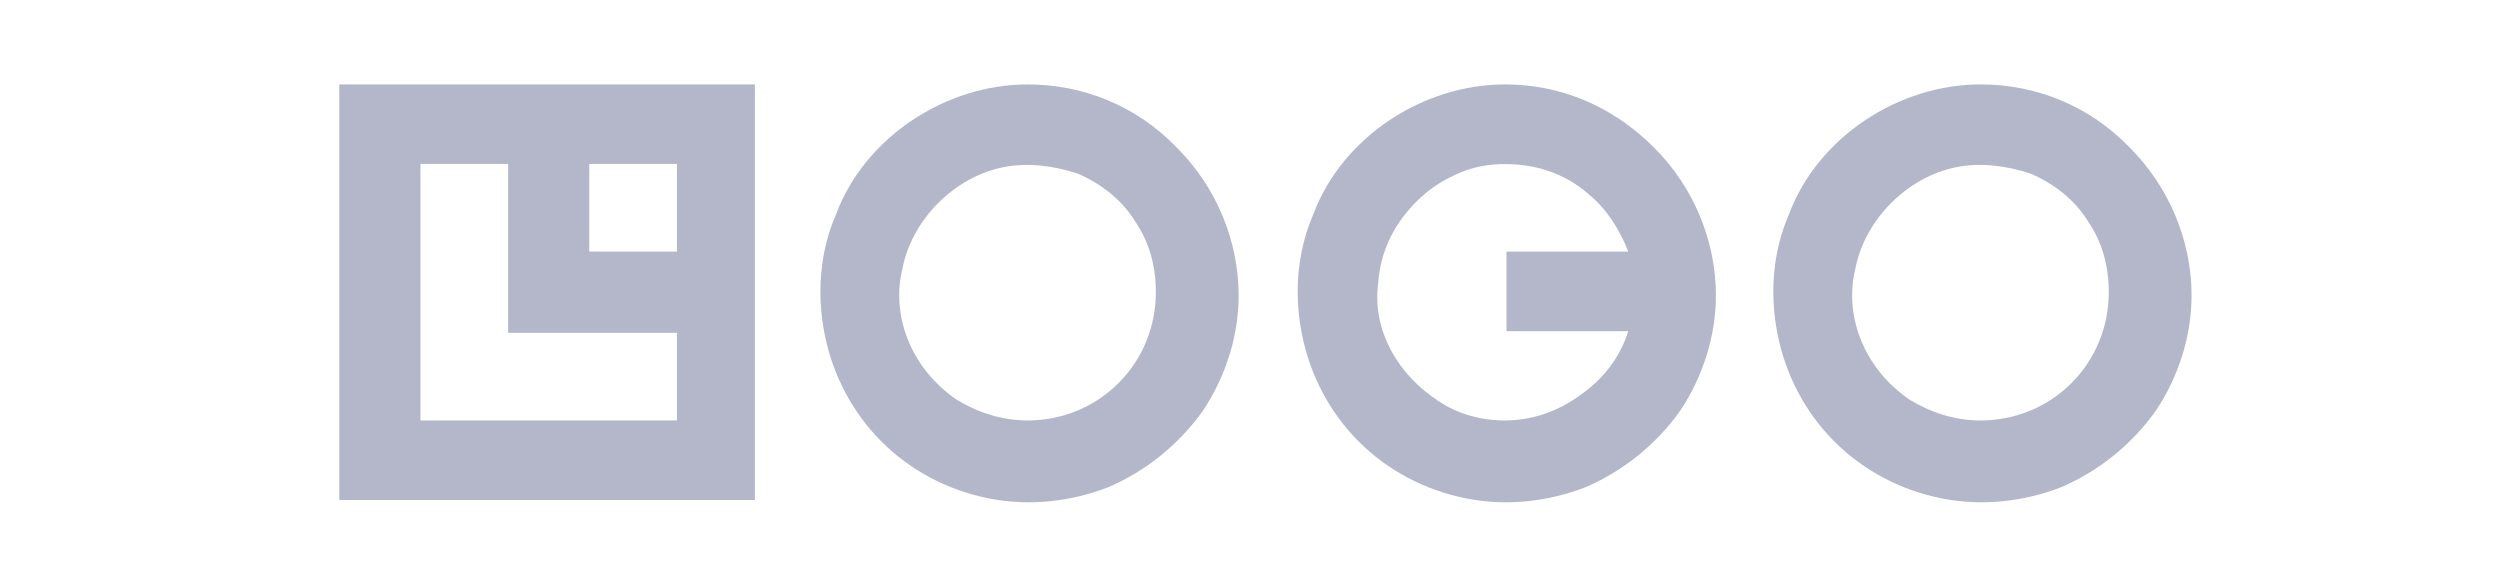
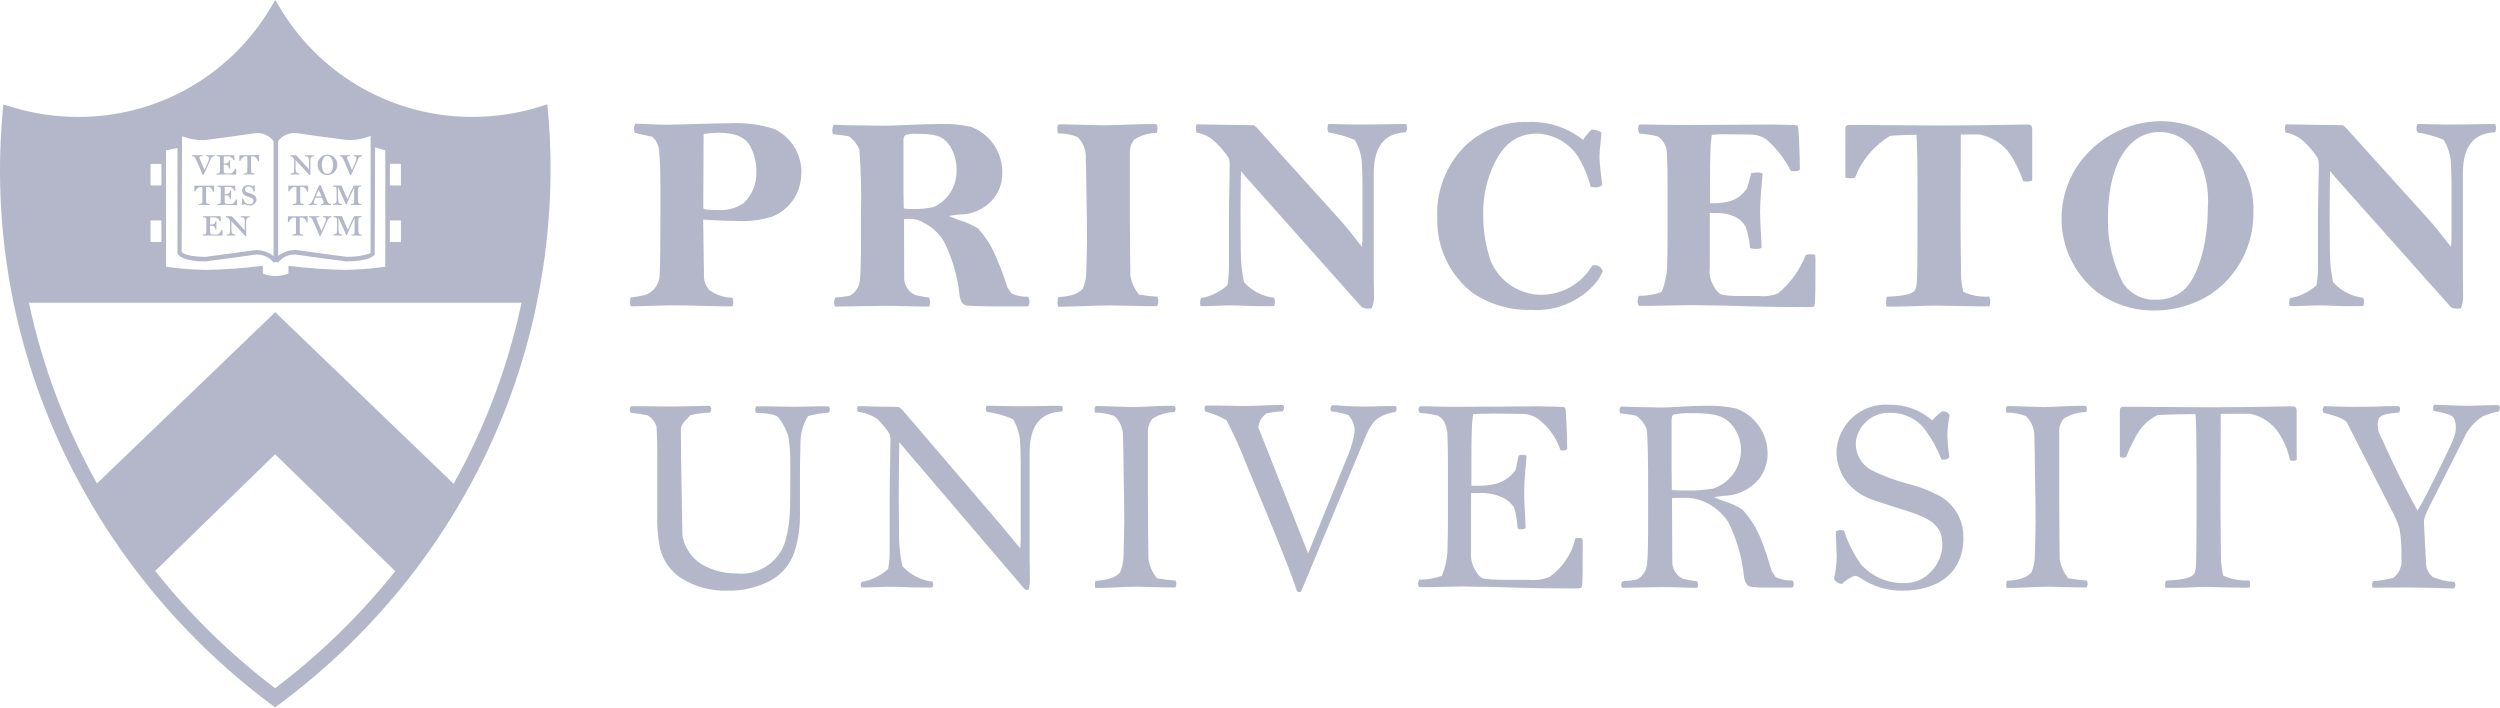
- <svg xmlns="http://www.w3.org/2000/svg" viewBox="0 0 154 36">
-   <path d="M20.9 30.8h25.6V5.2H20.9v25.6zm20.8-15.3h-5.4v-5.4h5.4v5.4zm-15.8-5.4h5.4v10.4h10.4v5.4H25.9V10.1zm37.4-4.9c-2.5 0-5 .8-7.1 2.2s-3.8 3.4-4.7 5.8c-1 2.3-1.2 4.9-.7 7.4s1.7 4.8 3.5 6.6 4.1 3 6.6 3.5 5.1.2 7.4-.7a13.93 13.93 0 0 0 5.8-4.7c1.4-2.1 2.2-4.6 2.2-7.1 0-3.4-1.4-6.7-3.8-9.1-2.5-2.6-5.8-3.9-9.2-3.9zm0 20.7c-1.6 0-3.1-.5-4.4-1.3-1.3-.9-2.3-2.1-2.9-3.5s-.8-3-.4-4.6c.3-1.5 1.1-2.9 2.2-4s2.5-1.9 4-2.2 3.1-.1 4.6.4c1.4.6 2.7 1.6 3.5 2.9.9 1.3 1.3 2.8 1.3 4.4 0 2.1-.8 4.1-2.3 5.6s-3.5 2.3-5.6 2.3zM122 5.2c-2.5 0-5 .8-7.1 2.2s-3.8 3.4-4.7 5.8c-1 2.3-1.2 4.9-.7 7.4s1.7 4.8 3.5 6.6 4.1 3 6.6 3.5 5.1.2 7.4-.7a13.93 13.93 0 0 0 5.8-4.7c1.4-2.1 2.2-4.6 2.2-7.1 0-3.4-1.4-6.7-3.8-9.1-2.5-2.6-5.8-3.9-9.2-3.9zm0 20.7c-1.6 0-3.1-.5-4.4-1.3-1.3-.9-2.3-2.1-2.9-3.5s-.8-3-.4-4.6c.3-1.5 1.1-2.9 2.2-4s2.5-1.9 4-2.2 3.1-.1 4.6.4c1.4.6 2.7 1.6 3.5 2.9.9 1.3 1.3 2.8 1.3 4.4 0 2.1-.8 4.1-2.3 5.6s-3.5 2.3-5.6 2.3zM92.7 5.2c-2.5 0-5 .8-7.1 2.2s-3.8 3.4-4.7 5.8c-1 2.3-1.2 4.9-.7 7.4s1.7 4.8 3.5 6.6 4.1 3 6.6 3.5 5.1.2 7.4-.7a13.93 13.93 0 0 0 5.8-4.7c1.4-2.1 2.2-4.6 2.2-7.1 0-3.4-1.4-6.7-3.8-9.1-2.6-2.6-5.8-3.9-9.2-3.9zm0 20.7c-1.5 0-2.9-.4-4.1-1.2s-2.2-1.8-2.9-3.1-1-2.7-.8-4.2c.1-1.4.6-2.8 1.5-4s2-2.1 3.4-2.7c1.3-.6 2.8-.7 4.2-.5s2.8.8 3.9 1.8c1.1.9 1.9 2.2 2.4 3.5h-7.5v4.9h7.5c-.5 1.6-1.5 2.9-2.9 3.9-1.5 1.1-3.1 1.6-4.7 1.6z" fill="#b4b7c9" />
+ <svg xmlns="http://www.w3.org/2000/svg" width="194" height="54.893" viewBox="0 0 194 54.893">
+   <g id="PU-white" transform="translate(0)">
+     <path id="Path_1" data-name="Path 1" d="M193.689,9.9a.6.6,0,0,0-.059-.276h-.448c-.975,0-1.6.042-3.357.042-.6,0-1.5-.042-1.717-.042H187.6c-.059.042-.08.255-.08.332a.516.516,0,0,0,.1.332,8.36,8.36,0,0,1,2.01.566,3.813,3.813,0,0,1,.566,1.993c.018.29.038.584.038,1.385v4.077a7.637,7.637,0,0,1-.038.839c-.332-.371-.8-1.07-1.58-1.951L182.1,9.977a1.354,1.354,0,0,0-.29-.255c-.157,0-.43-.018-.584-.018-1.252,0-3.514-.059-3.846-.059a.737.737,0,0,0-.08.273,3.352,3.352,0,0,0,.059.371,2.7,2.7,0,0,1,1.465.741,6.662,6.662,0,0,1,1.031,1.231,1.7,1.7,0,0,1,.081.626c0,1.014-.059,2.437-.059,3.8v3.962a8.61,8.61,0,0,1-.115,1.482,4.089,4.089,0,0,1-2.049,1,1.067,1.067,0,0,0-.077.35c0,.059.018.255.056.276h.371c.392,0,1.29-.059,1.874-.059.86,0,1.444.059,2.245.059h1.171c.077-.021.1-.255.1-.332a.915.915,0,0,0-.059-.315,3.738,3.738,0,0,1-2.343-1.21,11.05,11.05,0,0,1-.252-2.419c0-.622-.021-1.483-.021-2.633,0-1.545.021-2.892.038-3.573.119.136.255.311.353.43l9.017,10.129c.094.1.448.115.545.115a.474.474,0,0,0,.234-.038,2.215,2.215,0,0,0,.175-.878c0-.563-.021-1.15-.021-1.444v-8.14c0-2.441,1.154-3.126,2.5-3.182a.841.841,0,0,0,.077-.371m-22.367,6.2c0,2.951-.818,5.546-1.93,6.462a3.165,3.165,0,0,1-2.07.7,2.918,2.918,0,0,1-2.594-1.308,10.377,10.377,0,0,1-1.154-5.073c0-2.713.7-4.839,1.951-5.874a3.116,3.116,0,0,1,2.032-.762,3.249,3.249,0,0,1,2.654,1.346,7.523,7.523,0,0,1,1.112,4.507m3.531.374a6.539,6.539,0,0,0-3.472-6.07,7.547,7.547,0,0,0-3.71-1,7.943,7.943,0,0,0-6.577,3.629,7.463,7.463,0,0,0-1.129,3.944,7.26,7.26,0,0,0,2.79,5.717,7.325,7.325,0,0,0,4.451,1.405,8.08,8.08,0,0,0,2.965-.566,7.008,7.008,0,0,0,2.713-1.853,7.539,7.539,0,0,0,1.969-5.21M157.7,14.012V10.033c0-.294-.115-.371-.409-.371-.587,0-3.668.077-6.79.077-2.423,0-4.433-.038-5.524-.038h-1.448c-.252,0-.329.056-.329.332V13.76a.558.558,0,0,0,.311.077,1.629,1.629,0,0,0,.43-.038,6.568,6.568,0,0,1,2.734-3.259c.584-.059,1.734-.077,2.045-.077.021.213.042.9.059,1.717.021,1.4.021,2.01.021,5.325,0,2.871-.021,4.161-.059,4.472-.077.545.021.955-2.322,1.052a1.121,1.121,0,0,0-.059.448,1.59,1.59,0,0,0,.021.315h.759c.724,0,2.419-.08,3.126-.08.563,0,2.381.059,3.57.059h.545a.979.979,0,0,0,.059-.409.732.732,0,0,0-.077-.35,4.044,4.044,0,0,1-2.01-.371,5.991,5.991,0,0,1-.178-1.465c-.018-2.109-.038-2.909-.038-4.315,0-1.815.021-3.042.021-6.42.273,0,.9-.021,1.482,0a3.8,3.8,0,0,1,2.322,1.482A9.657,9.657,0,0,1,157,14.054a1.089,1.089,0,0,0,.332.035.981.981,0,0,0,.371-.077m-16.822,6.343a4.24,4.24,0,0,0-.021-.563.435.435,0,0,0-.294-.059,1.641,1.641,0,0,0-.43.038,7.436,7.436,0,0,1-2.147,2.986,3.02,3.02,0,0,1-1.465.213h-1.6a6.842,6.842,0,0,1-1.287-.1c-.294-.056-.6-.524-.741-.835a2.05,2.05,0,0,1-.217-1.231V16.53h.724a3.1,3.1,0,0,1,1.189.276,1.771,1.771,0,0,1,.878.818,6.673,6.673,0,0,1,.332,1.619,1.319,1.319,0,0,0,.51.077.688.688,0,0,0,.388-.095c0-.528-.119-1.951-.119-2.734,0-.975.136-2.322.2-3.025a.847.847,0,0,0-.388-.077,1.424,1.424,0,0,0-.507.059c-.059.269-.276,1.091-.315,1.15a2.346,2.346,0,0,1-1.325,1.014,5.083,5.083,0,0,1-1.133.157H132.7V13.953c0-1.871.038-2.476.056-2.829.021-.234.059-.486.08-.661a7.71,7.71,0,0,1,1.171-.042c1.129,0,1.657.021,1.832.021a2.18,2.18,0,0,1,1.252.392,8.2,8.2,0,0,1,1.871,2.42,1.578,1.578,0,0,0,.413.038c.115,0,.136-.038.294-.119,0-1.189-.08-2.731-.119-3.22-.021-.2-.059-.252-.448-.252-.157,0-.9-.038-1.678-.038-1.112,0-1.563.018-3.262.018-.916,0-2.811.021-3.612.021-1.168,0-2.164-.038-2.671-.038h-.664a.636.636,0,0,0-.1.311.863.863,0,0,0,.1.388,9.948,9.948,0,0,1,1.427.217,1.6,1.6,0,0,1,.7,1.269c.042.409.059,1.542.059,2.441v4.018c0,.822-.018,2.01-.038,2.5a5.615,5.615,0,0,1-.427,1.853,5.138,5.138,0,0,1-1.759.294,1.129,1.129,0,0,0-.1.43.721.721,0,0,0,.1.35h.643c.626,0,2.927-.059,3.455-.059.489,0,1.427.038,2.556.038.626,0,2.462.119,6.4.119a1.658,1.658,0,0,0,.528-.038.582.582,0,0,0,.077-.315c.042-.388.042-1.542.042-3.122m-16.51.685a.651.651,0,0,0-.664-.468c-.042,0-.1.018-.136.018a4.609,4.609,0,0,1-3.927,2.283A4.27,4.27,0,0,1,115.7,20.3a10.659,10.659,0,0,1-.6-3.549,8.6,8.6,0,0,1,.584-3.416c.86-2.262,2.109-2.969,3.633-2.969a3.994,3.994,0,0,1,3.122,1.759,8.715,8.715,0,0,1,.993,2.364,2.07,2.07,0,0,0,.43.056.989.989,0,0,0,.468-.175c-.017-.217-.213-1.717-.213-2.185,0-.587.154-1.542.154-1.913a1.588,1.588,0,0,0-.759-.217,4.02,4.02,0,0,0-.664.8,6.436,6.436,0,0,0-4.332-1.385,6.676,6.676,0,0,0-4.9,1.93,7.422,7.422,0,0,0-2.087,5.5,7.138,7.138,0,0,0,2.752,5.836,7.762,7.762,0,0,0,4.549,1.311,6.049,6.049,0,0,0,5-2.091,4.066,4.066,0,0,0,.549-.916M109.182,9.9a.64.64,0,0,0-.059-.276h-.451c-.975,0-1.6.042-3.357.042-.6,0-1.5-.042-1.717-.042h-.507c-.059.042-.08.255-.08.332a.5.5,0,0,0,.1.332,8.451,8.451,0,0,1,2.011.566,3.847,3.847,0,0,1,.563,1.993c.021.29.042.584.042,1.385v4.077a6.642,6.642,0,0,1-.042.839c-.329-.371-.8-1.07-1.58-1.951l-6.514-7.22a1.358,1.358,0,0,0-.294-.255c-.157,0-.43-.018-.584-.018-1.252,0-3.514-.059-3.846-.059a.73.73,0,0,0-.077.273,3.33,3.33,0,0,0,.056.371,2.7,2.7,0,0,1,1.465.741,6.548,6.548,0,0,1,1.035,1.231,1.714,1.714,0,0,1,.077.626c0,1.014-.056,2.437-.056,3.8v3.962a8.542,8.542,0,0,1-.119,1.482,4.089,4.089,0,0,1-2.049,1,1.167,1.167,0,0,0-.077.35c0,.059.018.255.056.276h.371c.392,0,1.29-.059,1.874-.059.86,0,1.444.059,2.245.059h1.168c.077-.021.1-.255.1-.332a.911.911,0,0,0-.059-.315,3.731,3.731,0,0,1-2.339-1.21,11.278,11.278,0,0,1-.252-2.419c0-.622-.021-1.483-.021-2.633,0-1.545.021-2.892.038-3.573.119.136.255.311.353.43l9.014,10.129a1.1,1.1,0,0,0,.545.115.461.461,0,0,0,.234-.038,2.216,2.216,0,0,0,.175-.878c0-.563-.021-1.15-.021-1.444v-8.14c0-2.441,1.154-3.126,2.5-3.182a.846.846,0,0,0,.08-.371M89.883,23.42a1.277,1.277,0,0,0-.059-.392,13.548,13.548,0,0,1-1.444-.175,3.084,3.084,0,0,1-.664-1.5c-.017-.937-.038-2.871-.038-4.682v-4.8a1.527,1.527,0,0,1,.353-1.052,3.325,3.325,0,0,1,1.738-.507,1.254,1.254,0,0,0,.056-.371.577.577,0,0,0-.1-.315h-.566c-.818,0-2.731.1-3.4.1-.409,0-2.322-.056-3.182-.077H82.15a.476.476,0,0,0-.1.332,2.479,2.479,0,0,0,.038.371,4.119,4.119,0,0,1,1.521.273,2.156,2.156,0,0,1,.647,1.661c.018.371.035,1.171.056,2.965.021.976.038,2.343.038,3.472,0,.566-.038,1.836-.059,2.521a3.364,3.364,0,0,1-.269,1.171c-.234.192-.472.545-1.9.643a1.5,1.5,0,0,0-.059.409c0,.157.038.234.038.332h.332c.783,0,2.734-.1,3.748-.1.294,0,2.322.059,2.965.059H89.8a.782.782,0,0,0,.077-.332M74.227,13.233a3.041,3.041,0,0,1-1.773,2.832,6.754,6.754,0,0,1-1.6.154,4.809,4.809,0,0,1-.724-.038l-.021-1.661V10.928a.626.626,0,0,1,.119-.43,2,2,0,0,1,.822-.115c1.521,0,2.185.136,2.731,1.056a3.453,3.453,0,0,1,.448,1.794m5.661,10.21a.957.957,0,0,0-.1-.413,3.024,3.024,0,0,1-1.287-.252,4.288,4.288,0,0,1-.332-.489,20.965,20.965,0,0,0-.839-2.245,7.381,7.381,0,0,0-1.444-2.322,6,6,0,0,0-1.465-.643c-.311-.119-.566-.217-.8-.315a6.853,6.853,0,0,1,.8-.115,3.465,3.465,0,0,0,2.147-.724,3.073,3.073,0,0,0,1.21-2.535,3.747,3.747,0,0,0-2.441-3.552A9.513,9.513,0,0,0,73,9.621c-1.465,0-3.514.136-4.489.136-.294,0-1.993-.038-2.675-.038-.294,0-1.035-.038-1.15-.038a1.144,1.144,0,0,0-.1.371,2.043,2.043,0,0,0,.038.353c.332.038.937.115,1.248.175a2.276,2.276,0,0,1,.818,1.052,48.859,48.859,0,0,1,.119,4.979c0,1.989.021,4.294-.077,5.035a1.5,1.5,0,0,1-.8,1.308,11.057,11.057,0,0,1-1.112.136.95.95,0,0,0-.1.388,1.229,1.229,0,0,0,.077.315c.276,0,3.262-.059,3.885-.059,1.248,0,2.3.059,3.416.059a.851.851,0,0,0,.077-.294,1.183,1.183,0,0,0-.077-.409c-.392-.038-.878-.157-1.094-.2a1.467,1.467,0,0,1-.839-1.385L70.151,17a4.861,4.861,0,0,1,.507-.018,1.951,1.951,0,0,1,1.032.311,3.736,3.736,0,0,1,1.545,1.423,11.9,11.9,0,0,1,1.227,4.2c.059.409.213.759.587.8.154.021,1.189.059,1.93.059h2.794a.531.531,0,0,0,.115-.329M58.692,13.33a3.208,3.208,0,0,1-.993,2.441,3.2,3.2,0,0,1-2.031.524,6.351,6.351,0,0,1-.839-.038c-.157-.017-.255-.038-.255-.136L54.6,10.4a8.316,8.316,0,0,1,1.133-.1c1.325,0,2.147.332,2.535,1.15a4.157,4.157,0,0,1,.43,1.874m3.493.077A3.738,3.738,0,0,0,60.1,10.012a9.751,9.751,0,0,0-3.493-.448c-1.5,0-3.846.115-4.878.115C51,9.68,49.909,9.6,49.3,9.6a.709.709,0,0,0-.1.311.948.948,0,0,0,.059.392c.371.115.975.213,1.367.311a1.673,1.673,0,0,1,.524,1.112c.059.685.1,1.542.1,3.025,0,4.119-.018,6.287-.077,6.755a1.663,1.663,0,0,1-1.112,1.385,10.84,10.84,0,0,1-1.133.2,2.264,2.264,0,0,0-.038.409.559.559,0,0,0,.056.273c.626,0,2.462-.077,3.164-.077,1.738,0,3.514.077,4.234.077h.49a.548.548,0,0,0,.059-.311.915.915,0,0,0-.042-.353,3.169,3.169,0,0,1-1.832-.622,1.669,1.669,0,0,1-.392-1.154l-.059-4.29c1.171.077,2.42.115,3.1.115a7.446,7.446,0,0,0,2.262-.35,3.584,3.584,0,0,0,2.245-3.4" fill="#b4b7c9" />
+     <path id="Path_2" data-name="Path 2" d="M194,31.665c0-.115-.077-.154-.115-.234-.8,0-1.853.059-2.266.059-.993,0-2.2-.08-2.731-.08-.059.119-.08.14-.08.238a.687.687,0,0,0,.042.234c.566.115,1.385.252,1.542.524a1.428,1.428,0,0,1,.175.762,1.871,1.871,0,0,1-.119.724c-.175.486-.545,1.248-1.07,2.322-.9,1.815-1.465,2.944-1.78,3.4-.507-.86-1.636-3.122-1.909-3.706l-1.1-2.381a1.824,1.824,0,0,1-.077-.528,1.286,1.286,0,0,1,.077-.507c.175-.353.78-.392,1.6-.49a.881.881,0,0,0,.056-.294c0-.136-.056-.1-.115-.192h-.35c-1.311,0-.92.056-3.164.056-.955,0-2.109-.056-2.262-.056-.08.136-.119.154-.119.29a.4.4,0,0,0,.08.234c1.3.315,1.7.545,1.832.8l3.416,6.7A7.628,7.628,0,0,1,186.194,41a10.874,10.874,0,0,1,.157,2.343,1.657,1.657,0,0,1-.626,1.5,9.285,9.285,0,0,1-1.563.255.471.471,0,0,0-.1.273.766.766,0,0,0,.059.234c1,0,2.032-.021,2.615-.021.409,0,1.035.021,2.185.038.664.021,1.171.042,1.521.042a.562.562,0,0,0,.1-.255.431.431,0,0,0-.08-.255,4.656,4.656,0,0,1-1.7-.392,1.5,1.5,0,0,1-.51-1.245l-.154-2.93a1.144,1.144,0,0,1,.077-.468,3.121,3.121,0,0,1,.213-.545l3.007-5.955a4.038,4.038,0,0,1,1.248-1.3,5.365,5.365,0,0,1,1.269-.392.676.676,0,0,0,.077-.255M178.223,35.7V31.9c0-.294-.119-.371-.413-.371-.584,0-3.28.077-6.4.077-2.42,0-4.039-.038-5.133-.038h-1.444c-.252,0-.332.059-.332.332v3.532a.348.348,0,0,0,.234.08.5.5,0,0,0,.234-.038c.762-1.7,1.15-2.6,2.462-3.262.584-.056,2.633-.077,2.944-.077.021.217.042.9.059,1.717.021,1.4.021,2.168.021,5.486,0,2.867-.021,4.353-.059,4.664-.077.545.021.955-2.322,1.052a.628.628,0,0,0-.059.332.875.875,0,0,0,.021.234h.759c.724,0,1.678-.077,2.381-.077.566,0,1.64.059,2.832.059h.545a.524.524,0,0,0,.059-.294.434.434,0,0,0-.08-.273,4.057,4.057,0,0,1-2.01-.371,6.016,6.016,0,0,1-.175-1.465c-.018-2.108-.038-3.1-.038-4.507,0-1.815.021-3.2.021-6.577.273,0,1.717-.021,2.3,0a3.508,3.508,0,0,1,2.2,1.482,6.211,6.211,0,0,1,.878,2.126.774.774,0,0,0,.294.038.376.376,0,0,0,.217-.077M162,45.324a.638.638,0,0,0-.059-.273,13.7,13.7,0,0,1-1.444-.175,3.084,3.084,0,0,1-.664-1.5c-.017-.937-.038-3.063-.038-4.878V33.539a1.564,1.564,0,0,1,.35-1.052,3.335,3.335,0,0,1,1.738-.511.6.6,0,0,0,.06-.252.327.327,0,0,0-.1-.234h-.563c-.822,0-1.993.1-2.657.1-.409,0-1.58-.059-2.44-.077h-.43a.285.285,0,0,0-.094.252,1.262,1.262,0,0,0,.038.255,4.113,4.113,0,0,1,1.521.273,2.155,2.155,0,0,1,.647,1.661c.018.367.035,1.364.056,3.161.021.976.038,2.3.038,3.434,0,.566-.038,2.028-.059,2.713a3.339,3.339,0,0,1-.269,1.171c-.238.2-.472.545-1.895.643a.8.8,0,0,0-.059.294c0,.157.038.157.038.252h.332c.783,0,1.993-.094,3.007-.094.294,0,1.58.056,2.227.056h.64a.47.47,0,0,0,.081-.255m-9.643-3.591a3.621,3.621,0,0,0-2.206-3.434,10.651,10.651,0,0,0-2.164-.78,14.392,14.392,0,0,1-2.832-1.074,2.348,2.348,0,0,1-1.15-2.129,2.584,2.584,0,0,1,2.752-2.283,3.278,3.278,0,0,1,2.675,1.367,9.912,9.912,0,0,1,1.21,2.224.541.541,0,0,0,.626-.154,15.29,15.29,0,0,1-.157-1.759,10.124,10.124,0,0,1,.178-1.521.6.6,0,0,0-.587-.273,4.215,4.215,0,0,0-.762.7,4.887,4.887,0,0,0-3.318-1.213,3.819,3.819,0,0,0-4.116,3.731,3.932,3.932,0,0,0,.72,2.147,4.234,4.234,0,0,0,1.9,1.423c.563.234,3.1,1,3.451,1.133,1.563.6,2.15,1.133,2.15,2.518a3.052,3.052,0,0,1-.86,1.972,2.729,2.729,0,0,1-2.168.916,4.372,4.372,0,0,1-3.28-1.444,9.248,9.248,0,0,1-1.325-2.636.731.731,0,0,0-.273-.035.66.66,0,0,0-.371.115c0,.255.077,1.542.077,1.93a8.2,8.2,0,0,1-.213,1.741.744.744,0,0,0,.626.388,2.735,2.735,0,0,1,.975-.626.92.92,0,0,1,.465.178,5.661,5.661,0,0,0,3.262.975c2.752,0,4.72-1.388,4.72-4.1M135.1,35a3.155,3.155,0,0,1-2.143,2.909,10.881,10.881,0,0,1-2.031.154c-.234,0-.9,0-1.192-.038l-.018-1.717V32.623c0-.255.059-.392.136-.451a6.59,6.59,0,0,1,1.364-.115c1.836,0,2.675.175,3.339,1.129A3.076,3.076,0,0,1,135.1,35m4.1,10.343a.516.516,0,0,0-.1-.294,3.041,3.041,0,0,1-1.29-.252,4.791,4.791,0,0,1-.332-.49,24.481,24.481,0,0,0-.818-2.437,7.344,7.344,0,0,0-1.444-2.325,5.473,5.473,0,0,0-1.406-.643c-.311-.119-.566-.213-.8-.311a7.588,7.588,0,0,1,.8-.119,3.583,3.583,0,0,0,2.07-.72,3.11,3.11,0,0,0,1.287-2.517,3.727,3.727,0,0,0-2.44-3.535,9.585,9.585,0,0,0-2.343-.213c-1.462,0-2.556.136-3.532.136-.29,0-1.248-.038-1.93-.038-.294,0-1.035-.038-1.154-.038-.056.136-.1.175-.1.252a1.2,1.2,0,0,0,.042.273c.329.042.934.119,1.248.178a2.258,2.258,0,0,1,.818,1.052c.1.626.119,2.381.119,5.133,0,1.989.018,4.489-.08,5.231a1.481,1.481,0,0,1-.8,1.308,10.972,10.972,0,0,1-1.112.136.52.52,0,0,0-.1.273.711.711,0,0,0,.081.234c.273,0,2.517-.059,3.14-.059,1.252,0,1.563.059,2.675.059a.487.487,0,0,0,.08-.213.588.588,0,0,0-.08-.294c-.388-.038-.878-.157-1.094-.192a1.473,1.473,0,0,1-.836-1.388l-.021-4.878c.157-.021.72-.021.878-.021a3.6,3.6,0,0,1,1.559.273,4.392,4.392,0,0,1,1.916,1.58,12.311,12.311,0,0,1,1.231,4.255c.056.409.213.762.584.8a7.56,7.56,0,0,0,1.133.059h2.028a.334.334,0,0,0,.115-.255m-16.374-2.965a5.124,5.124,0,0,0-.018-.566.435.435,0,0,0-.294-.059.6.6,0,0,0-.255.038,5.15,5.15,0,0,1-2.011,2.986,3.649,3.649,0,0,1-1.657.217H116.4a9.206,9.206,0,0,1-1.29-.1c-.29-.059-.6-.528-.738-.839a2.54,2.54,0,0,1-.217-1.346V38.263h.626a3.858,3.858,0,0,1,1.657.273,2.335,2.335,0,0,1,1.052.839,6.549,6.549,0,0,1,.276,1.619.478.478,0,0,0,.311.08.466.466,0,0,0,.311-.1c0-.528-.115-1.951-.115-2.734,0-.975.136-2.164.192-2.867a.5.5,0,0,0-.311-.077.584.584,0,0,0-.311.056c-.059.273-.217,1.094-.252,1.154a2.841,2.841,0,0,1-1.5,1.035,6.408,6.408,0,0,1-1.6.154h-.311V35.784c0-1.874.038-2.633.056-2.986.021-.234.059-.486.08-.664.175-.018.741-.038,1.64-.038,1.129,0,1.969.021,2.147.021a2.2,2.2,0,0,1,1.248.388,4.973,4.973,0,0,1,1.738,2.423.578.578,0,0,0,.234.035c.115,0,.136-.035.29-.115,0-1.189-.077-2.535-.115-3.024-.021-.2-.059-.255-.451-.255-.154,0-.9-.038-1.675-.038-1.115,0-1.563.021-3.262.021-.916,0-2.535.018-3.336.018-1.171,0-1.427-.038-1.934-.038h-.664a.4.4,0,0,0-.1.234.456.456,0,0,0,.1.273,9.872,9.872,0,0,1,1.427.217c.273.234.525.294.7,1.227.038.413.059,1.738.059,2.636V40.14c0,.818-.021,2.168-.042,2.654a5.8,5.8,0,0,1-.43,1.892,5.1,5.1,0,0,1-1.755.294.647.647,0,0,0-.1.315.445.445,0,0,0,.1.269h.643c.626,0,2.189-.056,2.713-.056.49,0,1.15.038,2.283.038.626,0,2.458.119,6.4.119a1.668,1.668,0,0,0,.528-.042.568.568,0,0,0,.077-.311c.038-.388.038-1.346.038-2.927m-14.436-10.66c0-.077-.021-.2-.1-.213h-.664c-.468,0-1.21.038-1.542.038-1.581,0-2.147-.1-2.381-.1h-.35c-.042.1-.1.154-.1.252,0,.077.042.136.042.217a7.007,7.007,0,0,1,1.346.29,1.842,1.842,0,0,1,.49,1.231,7.358,7.358,0,0,1-.472,1.776l-3.14,7.727-3.86-9.776a1.464,1.464,0,0,1,.64-1.094,8.718,8.718,0,0,1,1.269-.154.747.747,0,0,0,.077-.273c0-.08-.018-.2-.1-.217h-.489c-.6,0-1.517.08-2.552.08-.448,0-1.325-.042-2.185-.042h-.762a.443.443,0,0,0-.018.472,6.635,6.635,0,0,1,1.64.661,34.523,34.523,0,0,1,1.6,3.552l1.615,3.9c1.346,3.241,2.147,5.409,2.245,5.78.1.059,0,.115.175.115s.157-.038.2-.136l5.035-12.1a3.857,3.857,0,0,1,.7-1.112,3.129,3.129,0,0,1,1.559-.626.882.882,0,0,0,.081-.252m-17.095,13.6a.587.587,0,0,0-.059-.273,13.6,13.6,0,0,1-1.444-.175,3.115,3.115,0,0,1-.664-1.5c-.018-.937-.038-3.063-.038-4.878V33.539a1.526,1.526,0,0,1,.353-1.052,3.321,3.321,0,0,1,1.734-.511.552.552,0,0,0,.059-.252.327.327,0,0,0-.1-.234h-.567c-.818,0-1.989.1-2.654.1-.409,0-1.58-.059-2.437-.077h-.43a.276.276,0,0,0-.1.252,1.249,1.249,0,0,0,.038.255,4.134,4.134,0,0,1,1.521.273,2.155,2.155,0,0,1,.647,1.661c.018.367.038,1.364.056,3.161.021.976.042,2.3.042,3.434,0,.566-.042,2.028-.059,2.713a3.255,3.255,0,0,1-.276,1.171c-.231.2-.465.545-1.892.643a.8.8,0,0,0-.059.294c0,.157.042.157.042.252h.329c.783,0,1.993-.094,3.007-.094.294,0,1.58.056,2.224.056h.647a.462.462,0,0,0,.077-.255M82.46,31.689a.333.333,0,0,0-.059-.2h-.448c-.975,0-1.406.038-3.161.038-.608,0-1.5-.038-1.717-.038H76.57c-.056.038-.077.175-.077.255a.251.251,0,0,0,.1.213,8.4,8.4,0,0,1,2.01.566,3.834,3.834,0,0,1,.566,1.99c.018.294.038.587.038,1.388v5.8a7.639,7.639,0,0,1-.038.839c-.332-.371-.9-1.091-1.661-1.989l-7.455-8.71a1.291,1.291,0,0,0-.294-.252c-.157,0-.35-.021-.507-.021-1.248,0-2.342-.056-2.675-.056a.368.368,0,0,0-.056.192,1.472,1.472,0,0,0,.035.255,3.377,3.377,0,0,1,1.507.545,5.792,5.792,0,0,1,.955,1.154,1.681,1.681,0,0,1,.08.622c0,1.018-.059,2.867-.059,4.238v4.154a8.508,8.508,0,0,1-.119,1.482,4.06,4.06,0,0,1-2.049,1,.577.577,0,0,0-.077.234c0,.059.018.175.056.2h.371c.392,0,1.29-.056,1.878-.056.857,0,1.245.056,2.045.056h1.175c.077-.021.1-.175.1-.255a.363.363,0,0,0-.059-.2,3.742,3.742,0,0,1-2.339-1.206,11.514,11.514,0,0,1-.255-2.462c0-.622-.021-1.64-.021-2.79,0-1.542.021-3.668.042-4.353.115.136.294.353.427.507l9.252,10.836c.1.1.136.115.238.115s.035,0,.115-.038a3,3,0,0,0,.1-.878c0-.566-.021-1.154-.021-1.448v-8.3c0-2.437,1.154-3.122,2.5-3.178a.467.467,0,0,0,.077-.255M64.4,31.781a.406.406,0,0,0-.1-.252h-.563c-.608,0-1.427.038-2.129.038-.78,0-1.657-.038-2.227-.038h-.7a.476.476,0,0,0-.08.252.671.671,0,0,0,.059.255c.08,0,1.5.021,1.755.371a4.777,4.777,0,0,1,.762,1.444A12.741,12.741,0,0,1,61.329,36c0,1.661,0,2.773-.021,3.357a10.453,10.453,0,0,1-.353,2.6,3.564,3.564,0,0,1-3.822,2.538A5.405,5.405,0,0,1,54.846,44a3.292,3.292,0,0,1-1.892-2.462l-.1-5.853L52.837,33.3c0-.448.563-.86.759-1.094a9.3,9.3,0,0,1,1.5-.192.588.588,0,0,0,.1-.273.341.341,0,0,0-.136-.255l-.741.021c-.724.018-1.678.038-2.283.038-.937,0-1.661-.021-2.245-.021h-.818a.335.335,0,0,0-.1.273.31.31,0,0,0,.081.234c.622.08,1.031.136,1.308.2a1.642,1.642,0,0,1,.682.86c.021.252.059.878.059,2.1V39.88a11.961,11.961,0,0,0,.2,2.615,3.857,3.857,0,0,0,1.7,2.4,6.394,6.394,0,0,0,3.573.937,6.752,6.752,0,0,0,3.357-.8,4,4,0,0,0,1.93-2.6,8.863,8.863,0,0,0,.315-2.322V36.368c0-.7.038-1.58.038-1.93a3.924,3.924,0,0,1,.587-2.147,7.816,7.816,0,0,1,1.619-.273.478.478,0,0,0,.077-.238" fill="#b4b7c9" />
+     <path id="Path_3" data-name="Path 3" d="M16.65,12.117a.307.307,0,0,0-.273.178L15.8,13.573a.113.113,0,0,1-.045.019c-.018,0-.038-.019-.052-.059s-.084-.224-.234-.572l-.185-.418c-.066-.154-.119-.255-.136-.287a.28.28,0,0,0-.241-.14.056.056,0,0,1-.011-.038.076.076,0,0,1,.007-.037H15c.108,0,.2.005.28.005s.252-.009.357-.009H15.7c.01,0,.014.025.014.033a.1.1,0,0,1-.007.042c-.07.007-.227,0-.227.1a.265.265,0,0,0,.014.086l.378.9.315-.743a.462.462,0,0,0,.042-.2c0-.084-.059-.121-.217-.14A.134.134,0,0,1,16,12.08a.149.149,0,0,1,.01-.044h.045c.07,0,.14.009.3.009.028,0,.136-.005.189-.005h.108a.069.069,0,0,1,.014.033.091.091,0,0,1-.018.044Z" fill="#b4b7c9" />
+     <path id="Path_4" data-name="Path 4" d="M18.248,13.549c-.458,0-.706-.012-.769-.012h-.217c-.063,0-.21.01-.371.01H16.8a.058.058,0,0,1-.007-.033.188.188,0,0,1,0-.044.542.542,0,0,0,.231-.049.435.435,0,0,0,.049-.231V12.3c0-.166-.084-.166-.255-.185a.224.224,0,0,1-.007-.04c0-.009,0-.033.014-.038H17.4c.262,0,.518.005.573.005h.157c.035,0,.049,0,.049.035l.021.343c-.021.01-.025.014-.042.014a.105.105,0,0,1-.035,0,.7.7,0,0,0-.227-.262.258.258,0,0,0-.133-.038h-.2a1.117,1.117,0,0,0-.171.005c-.014.005-.014,0-.021.058,0,.037-.007.1-.007.3v.2h.052a.744.744,0,0,0,.171-.017.281.281,0,0,0,.154-.108.624.624,0,0,0,.035-.126.093.093,0,0,1,.049-.01.059.059,0,0,1,.038.012c0,.061-.014.177-.014.323,0,.073.007.234.007.3a.055.055,0,0,1-.042.012.169.169,0,0,1-.042-.005c-.014-.129-.035-.217-.143-.262a.408.408,0,0,0-.168-.032.963.963,0,0,0-.1.007v.4a.491.491,0,0,0,.021.178c.011.026.045.079.091.084a.759.759,0,0,0,.14.01h.217A.431.431,0,0,0,18,13.428a.838.838,0,0,0,.241-.323.1.1,0,0,1,.045-.009.12.12,0,0,1,.045.011v.4C18.329,13.544,18.3,13.549,18.248,13.549Z" fill="#b4b7c9" />
+     <path id="Path_5" data-name="Path 5" d="M20.067,12.514a.146.146,0,0,1-.042-.005.975.975,0,0,0-.112-.224.362.362,0,0,0-.28-.147h-.147v1.124c0,.177.08.177.262.2a.088.088,0,0,1,.014.044.074.074,0,0,1-.01.037h-.067c-.1,0-.315-.007-.381-.007-.045,0-.276.01-.385.01a.05.05,0,0,1-.014-.04.1.1,0,0,1,.011-.04c.241-.018.266-.063.273-.14.007-.049.007-.248.007-.451V12.32a.916.916,0,0,0-.014-.183,1.156,1.156,0,0,0-.234.016.6.6,0,0,0-.3.332.1.1,0,0,1-.038.005.042.042,0,0,1-.035-.016v-.388c0-.035,0-.044.045-.044h.713c.364,0,.633-.009.7-.009.035,0,.059,0,.073.012a.283.283,0,0,1,0,.056v.388a.042.042,0,0,1-.039.025Z" fill="#b4b7c9" />
+     <path id="Path_6" data-name="Path 6" d="M16.577,14.881a.158.158,0,0,1-.045-.005.75.75,0,0,0-.112-.224.356.356,0,0,0-.28-.147h-.147v1.124c0,.177.084.177.266.2a.079.079,0,0,1,.01.044.069.069,0,0,1-.007.037H16.2c-.108,0-.318-.007-.381-.007-.045,0-.276.011-.388.011a.065.065,0,0,1-.01-.04.187.187,0,0,1,.007-.04c.241-.018.266-.063.276-.14v-1a.963.963,0,0,0-.01-.184,1.189,1.189,0,0,0-.238.016.6.6,0,0,0-.3.332.126.126,0,0,1-.042,0,.046.046,0,0,1-.035-.016v-.388c0-.035.007-.044.045-.044h.716c.36,0,.633-.009.7-.009.038,0,.063,0,.074.012s0,.035,0,.056v.388a.046.046,0,0,1-.037.022Z" fill="#b4b7c9" />
+     <path id="Path_7" data-name="Path 7" d="M18.3,15.916c-.455,0-.706-.012-.766-.012h-.22c-.059,0-.21.011-.367.011h-.091a.061.061,0,0,1-.01-.033.1.1,0,0,1,.007-.044.5.5,0,0,0,.227-.049c.028-.03.042-.094.049-.231,0-.07.007-.147.007-.226v-.661c0-.166-.081-.166-.252-.185a.1.1,0,0,1-.01-.04c0-.009.007-.033.017-.038h.574c.266,0,.517.005.577.005H18.2c.038,0,.052,0,.052.035l.017.343a.066.066,0,0,1-.042.014.134.134,0,0,1-.035,0,.64.64,0,0,0-.227-.262.241.241,0,0,0-.129-.038h-.206a1.04,1.04,0,0,0-.168.005c-.011.005-.018,0-.025.058v.5h.049a.692.692,0,0,0,.171-.018.29.29,0,0,0,.157-.108.634.634,0,0,0,.031-.126.113.113,0,0,1,.049-.011.063.063,0,0,1,.042.012c0,.061-.017.177-.017.323,0,.073.01.234.01.3a.059.059,0,0,1-.042.012.2.2,0,0,1-.045-.005c-.014-.129-.032-.217-.143-.262a.4.4,0,0,0-.164-.032q-.05,0-.1.007v.4a.63.63,0,0,0,.017.178c.014.026.049.079.091.084a.77.77,0,0,0,.14.011h.22a.408.408,0,0,0,.161-.025.8.8,0,0,0,.245-.323.09.09,0,0,1,.045-.009.1.1,0,0,1,.042.01v.4C18.385,15.911,18.36,15.916,18.3,15.916Z" fill="#b4b7c9" />
+     <path id="Path_8" data-name="Path 8" d="M19.367,15.949a.858.858,0,0,1-.35-.091.161.161,0,0,0-.056-.012.3.3,0,0,0-.112.058.1.1,0,0,1-.088-.045c0-.032.028-.126.028-.185,0-.035-.01-.2-.014-.245a.081.081,0,0,1,.066-.031h.025c.032.061.095.226.14.292a.465.465,0,0,0,.336.159.334.334,0,0,0,.245-.073.216.216,0,0,0,.084-.184.2.2,0,0,0-.042-.136.363.363,0,0,0-.157-.112c-.066-.032-.3-.089-.385-.135a.59.59,0,0,1-.21-.149.46.46,0,0,1-.088-.275.43.43,0,0,1,.465-.423.557.557,0,0,1,.36.1,1.02,1.02,0,0,1,.087-.086.084.084,0,0,1,.08.04,1.8,1.8,0,0,0-.024.206c0,.04.024.2.024.224a.149.149,0,0,1-.059.021.113.113,0,0,1-.028-.007c-.042-.073-.08-.2-.126-.262a.341.341,0,0,0-.3-.129A.248.248,0,0,0,19,14.7a.256.256,0,0,0,.185.224c.063.025.14.054.227.081a1.99,1.99,0,0,1,.241.093.411.411,0,0,1,.248.4.489.489,0,0,1-.534.451Z" fill="#b4b7c9" />
+     <path id="Path_9" data-name="Path 9" d="M17.186,18.287c-.458,0-.706-.012-.769-.012H16.2c-.063,0-.21.011-.371.011h-.091a.057.057,0,0,1-.007-.033.2.2,0,0,1,0-.044.541.541,0,0,0,.231-.049.432.432,0,0,0,.049-.231v-.887c0-.166-.084-.166-.255-.185a.209.209,0,0,1-.007-.04c0-.009,0-.033.014-.038h.577c.262,0,.517,0,.573,0h.157c.035,0,.049,0,.049.035l.021.343a.07.07,0,0,1-.042.014.1.1,0,0,1-.035,0,.7.7,0,0,0-.227-.262.257.257,0,0,0-.133-.038h-.2a1.117,1.117,0,0,0-.171,0c-.014,0-.014,0-.021.058,0,.037-.007.1-.007.3v.2h.052a.744.744,0,0,0,.171-.017.281.281,0,0,0,.154-.108.624.624,0,0,0,.035-.126.093.093,0,0,1,.049-.011.06.06,0,0,1,.038.012c0,.061-.014.177-.014.323,0,.074.007.234.007.3a.055.055,0,0,1-.042.012.169.169,0,0,1-.042,0c-.014-.129-.035-.217-.143-.262a.41.41,0,0,0-.168-.031.967.967,0,0,0-.1.007v.4a.491.491,0,0,0,.021.178c.011.026.045.079.091.084a.759.759,0,0,0,.14.01h.217a.427.427,0,0,0,.164-.025.834.834,0,0,0,.241-.323.1.1,0,0,1,.045-.009.118.118,0,0,1,.045.011v.4C17.266,18.281,17.241,18.287,17.186,18.287Z" fill="#b4b7c9" />
+     <path id="Path_10" data-name="Path 10" d="M19.388,16.85c-.154,0-.287.089-.287.334v.778c0,.03.014.25.014.334a.137.137,0,0,1-.063.025.085.085,0,0,1-.038-.025l-1.066-1.147.011.234v.423c0,.033.007.112.014.171a.191.191,0,0,0,.077.161.388.388,0,0,0,.2.066.073.073,0,0,1,.01.035.078.078,0,0,1-.014.038h-.391c-.066,0-.161.007-.227.007h-.049a.128.128,0,0,1,0-.035.1.1,0,0,1,.007-.038.374.374,0,0,0,.241-.1.5.5,0,0,0,.025-.182v-.542c0-.087,0-.131-.007-.217A.264.264,0,0,0,17.79,17a.563.563,0,0,0-.074-.079.774.774,0,0,0-.171-.075.114.114,0,0,1-.01-.035.085.085,0,0,1,.01-.038h.038c.032,0,.2.009.322.009h.073a.148.148,0,0,1,.045.03l.79.864c.059.066.136.154.178.21V17.26a1.643,1.643,0,0,0-.007-.173.424.424,0,0,0-.045-.163c-.024-.038-.171-.059-.248-.075a.112.112,0,0,1-.007-.045.13.13,0,0,1,0-.033h.045c.073,0,.192.011.266.011.182,0,.238,0,.329,0h.059a.075.075,0,0,1,.007.037.079.079,0,0,1,0,.036Z" fill="#b4b7c9" />
+     <path id="Path_11" data-name="Path 11" d="M24.371,12.112c-.15.005-.287.089-.287.334v.778c0,.03.01.25.01.334a.128.128,0,0,1-.059.025c-.01,0-.021-.009-.042-.025l-1.066-1.147.014.234v.423c0,.033.007.112.01.171a.212.212,0,0,0,.077.161.41.41,0,0,0,.2.066.073.073,0,0,1,.01.035.116.116,0,0,1-.01.038h-.395c-.066,0-.157.007-.224.007H22.56a.158.158,0,0,1-.007-.035.069.069,0,0,1,.011-.038.372.372,0,0,0,.238-.1.439.439,0,0,0,.025-.182v-.759a.286.286,0,0,0-.052-.164.685.685,0,0,0-.077-.079.707.707,0,0,0-.171-.075.31.31,0,0,1-.007-.035.167.167,0,0,1,.007-.038h.042c.028,0,.192.009.318.009h.073a.243.243,0,0,1,.049.03l.79.864c.059.066.136.154.178.21v-.622a1.379,1.379,0,0,0-.011-.173.369.369,0,0,0-.045-.163c-.024-.038-.171-.059-.245-.075a.12.12,0,0,1-.01-.045.066.066,0,0,1,.007-.033h.045c.073,0,.192.01.266.01.178,0,.238-.005.329-.005h.056a.084.084,0,0,1,.011.037.092.092,0,0,1-.009.027Z" fill="#b4b7c9" />
+     <path id="Path_12" data-name="Path 12" d="M25.941,13.358a.752.752,0,0,1-1.066.011.771.771,0,0,1-.227-.575.779.779,0,0,1,.227-.572A.757.757,0,0,1,25.406,12a.794.794,0,0,1,.4.112.786.786,0,0,1,.371.67.838.838,0,0,1-.236.576Zm-.245-1.1a.35.35,0,0,0-.3-.159.32.32,0,0,0-.28.159.867.867,0,0,0-.14.533.92.92,0,0,0,.133.53.336.336,0,0,0,.3.166.348.348,0,0,0,.329-.206.978.978,0,0,0,.1-.484.874.874,0,0,0-.138-.542Z" fill="#b4b7c9" />
+     <path id="Path_13" data-name="Path 13" d="M28.088,12.117a.307.307,0,0,0-.269.178l-.573,1.278a.113.113,0,0,1-.045.019c-.018,0-.042-.019-.052-.059s-.084-.224-.238-.572l-.182-.418c-.066-.154-.119-.255-.136-.287a.285.285,0,0,0-.241-.14.046.046,0,0,1-.014-.038.054.054,0,0,1,.011-.037h.094c.1,0,.2.005.276.005s.252-.009.36-.009h.059c.014,0,.017.025.017.033a.1.1,0,0,1-.007.042c-.073.007-.227,0-.227.1a.2.2,0,0,0,.014.086l.374.9.318-.743a.506.506,0,0,0,.038-.2c0-.084-.059-.121-.217-.14a.12.12,0,0,1-.007-.035.15.15,0,0,1,.007-.044h.045c.07,0,.14.009.3.009.025,0,.136-.005.189-.005h.108a.064.064,0,0,1,0,.075Z" fill="#b4b7c9" />
+     <path id="Path_14" data-name="Path 14" d="M23.878,14.881a.161.161,0,0,1-.045-.005.759.759,0,0,0-.112-.224.357.357,0,0,0-.28-.147h-.147v1.124c0,.177.084.177.266.2a.078.078,0,0,1,.011.044.069.069,0,0,1-.007.037H23.5c-.108,0-.318-.007-.381-.007-.045,0-.276.011-.388.011a.065.065,0,0,1-.011-.04.2.2,0,0,1,.007-.04c.241-.018.266-.063.276-.14v-1a.947.947,0,0,0-.011-.184,1.189,1.189,0,0,0-.238.016.6.6,0,0,0-.3.332.126.126,0,0,1-.042,0,.046.046,0,0,1-.035-.016v-.388c0-.035.007-.044.045-.044h.716c.36,0,.633-.009.7-.009.038,0,.063,0,.073.012s0,.035,0,.056v.388a.046.046,0,0,1-.033.022Z" fill="#b4b7c9" />
+     <path id="Path_15" data-name="Path 15" d="M25.689,15.914H25.57c-.077,0-.164-.01-.255-.01-.143,0-.325.01-.4.01a.056.056,0,0,1-.011-.038.129.129,0,0,1,.007-.035c.147-.007.206-.032.206-.091a.519.519,0,0,0-.045-.2c-.045-.11-.07-.161-.081-.189-.007-.011-.01-.016-.042-.016h-.475a1.018,1.018,0,0,0-.112.288.328.328,0,0,0-.011.088c0,.049.045.1.213.108a.074.074,0,0,1,.01.042.129.129,0,0,1,0,.035h-.042c-.112,0-.143-.007-.262-.007-.077,0-.262.007-.325.007a.1.1,0,0,1-.007-.032.09.09,0,0,1,.007-.038.324.324,0,0,0,.217-.11,2.53,2.53,0,0,0,.192-.393c.084-.2.185-.456.231-.563.063-.131.084-.175.1-.22.032-.066.066-.133.08-.157a.082.082,0,0,1,.126,0,.461.461,0,0,1,.035.075c.087.208.157.393.266.652.056.131.084.213.143.35.042.086.066.15.108.229.056.114.147.115.238.138,0,.01.014.021.014.035S25.7,15.9,25.689,15.914Zm-.955-1.2h0c-.032.058-.087.189-.108.243-.081.2-.108.262-.122.29h.451c-.039-.086-.155-.364-.22-.53Z" fill="#b4b7c9" />
+     <path id="Path_16" data-name="Path 16" d="M28.025,15.914l-.612-.007h-.168a.1.1,0,0,1-.011-.038.052.052,0,0,1,.014-.038.77.77,0,0,0,.15-.014c.063-.028.088-.089.088-.18V14.549h0l-.322.7c-.035.077-.077.161-.112.245a3.32,3.32,0,0,0-.133.343.045.045,0,0,1-.049.028c-.021,0-.035-.007-.045-.042-.042-.091-.07-.15-.084-.189l-.5-1.108H26.23v.283l.011.708c0,.215.112.317.283.317a.122.122,0,0,1,.014.037.085.085,0,0,1-.011.037H26.45c-.032,0-.133-.01-.294-.01h-.313a.132.132,0,0,1-.007-.037.18.18,0,0,1,.007-.033.784.784,0,0,0,.22-.077c.032-.03.059-.094.059-.243v-.776c0-.124-.017-.171-.077-.213a.679.679,0,0,0-.2-.04.089.089,0,0,1,0-.082c.06,0,.164,0,.269,0h.367a.09.09,0,0,1,.032.038l.451,1.023.081-.2c.07-.164.171-.411.315-.678l.091-.175.573-.009a.072.072,0,0,1,.014.037.074.074,0,0,1-.011.038c-.063.011-.171.011-.224.1-.018.028-.028.056-.028.18v.729c0,.28.07.308.1.329a.537.537,0,0,0,.154.021.079.079,0,0,1,.01.038C28.035,15.9,28.028,15.9,28.025,15.914Z" fill="#b4b7c9" />
+     <path id="Path_17" data-name="Path 17" d="M23.843,17.252a.158.158,0,0,1-.045,0,.757.757,0,0,0-.112-.224.356.356,0,0,0-.28-.147h-.147V18c0,.177.084.177.266.2a.079.079,0,0,1,.01.044.069.069,0,0,1-.007.037h-.066c-.108,0-.318-.007-.381-.007-.045,0-.276.011-.388.011a.065.065,0,0,1-.01-.04.189.189,0,0,1,.007-.04c.241-.018.266-.063.276-.14v-1a.961.961,0,0,0-.01-.183,1.189,1.189,0,0,0-.238.016.6.6,0,0,0-.3.332.126.126,0,0,1-.042,0,.046.046,0,0,1-.035-.016v-.388c0-.035.007-.044.045-.044H23.1c.36,0,.633-.009.7-.009.038,0,.063,0,.073.012s0,.035,0,.056v.388a.046.046,0,0,1-.032.021Z" fill="#b4b7c9" />
+     <path id="Path_18" data-name="Path 18" d="M25.72,16.855a.306.306,0,0,0-.269.178l-.574,1.278a.113.113,0,0,1-.045.019c-.017,0-.042-.019-.052-.059s-.084-.224-.238-.572l-.182-.418c-.066-.154-.119-.255-.136-.287a.285.285,0,0,0-.241-.14.046.046,0,0,1-.014-.038.054.054,0,0,1,.011-.037h.094c.1,0,.2,0,.276,0s.252-.009.36-.009h.059c.014,0,.018.024.018.033a.1.1,0,0,1-.007.042c-.074.007-.227,0-.227.1a.2.2,0,0,0,.014.086l.374.9.318-.743a.5.5,0,0,0,.038-.2c0-.084-.059-.12-.217-.14a.127.127,0,0,1-.007-.035.156.156,0,0,1,.007-.044h.045c.07,0,.14.009.3.009.025,0,.136,0,.189,0h.108a.062.062,0,0,1,.011.033.064.064,0,0,1-.013.044Z" fill="#b4b7c9" />
+     <path id="Path_19" data-name="Path 19" d="M28.056,18.285l-.608-.007h-.171a.085.085,0,0,1-.007-.038.05.05,0,0,1,.01-.038.821.821,0,0,0,.154-.014c.059-.028.084-.089.084-.18V16.925h-.007l-.318.7c-.038.077-.077.161-.115.245-.07.164-.112.278-.133.343-.007.028-.032.028-.049.028s-.031-.007-.045-.042c-.038-.091-.067-.15-.081-.189l-.5-1.11h-.01v.283l.01.708c0,.215.112.317.287.317a.1.1,0,0,1,.01.037.075.075,0,0,1-.007.037h-.08c-.035,0-.129-.01-.29-.01h-.313a.073.073,0,0,1-.01-.037.086.086,0,0,1,.01-.033.827.827,0,0,0,.22-.077.355.355,0,0,0,.056-.243V17.1c0-.124-.014-.171-.077-.213a.678.678,0,0,0-.2-.04.07.07,0,0,1-.014-.042.073.073,0,0,1,.014-.04c.056,0,.164,0,.266,0h.371a.085.085,0,0,1,.028.038l.451,1.023.084-.2a6.945,6.945,0,0,1,.315-.678c.028-.059.07-.135.091-.175l.57-.009c.007.012.018.023.018.037a.079.079,0,0,1-.014.038c-.059.01-.168.01-.22.1-.017.028-.031.056-.031.18v.729c0,.28.07.308.1.329a.5.5,0,0,0,.15.021.058.058,0,0,1,.014.038C28.07,18.269,28.063,18.271,28.056,18.285Z" fill="#b4b7c9" />
+     <path id="Path_20" data-name="Path 20" d="M42.539,8.818,42.476,8.1l-.685.208a17.6,17.6,0,0,1-5.136.762A17.312,17.312,0,0,1,21.86.827L21.364,0l-.5.827A17.31,17.31,0,0,1,6.07,9.073,17.56,17.56,0,0,1,.944,8.315L.257,8.107l-.063.715a50.482,50.482,0,0,0,.881,14.787,51.231,51.231,0,0,0,5.5,14.606,52.3,52.3,0,0,0,4.594,6.853A53.073,53.073,0,0,0,21,54.634l.348.259.348-.259A53,53,0,0,0,31.551,45.1a51.78,51.78,0,0,0,4.593-6.843,51.227,51.227,0,0,0,5.343-13.938l.143-.706a50.8,50.8,0,0,0,.909-14.8Zm-12.284,3.9h.857v1.675h-.857Zm0,4.385h.857v1.677h-.857Zm-8.671-6.159a1.585,1.585,0,0,1,1.451-.61l1.654.234,2.178.287a4.323,4.323,0,0,0,1.892-.309v9.1a5.217,5.217,0,0,1-1.892.281l-2.1-.28L23.035,19.4a2.165,2.165,0,0,0-1.451.458Zm-7.455-.381a4.067,4.067,0,0,0,1.815.3l2.182-.289,1.65-.236a1.587,1.587,0,0,1,1.451.61v8.925a2.175,2.175,0,0,0-1.465-.462l-1.731.243-2.087.278c-1.528,0-1.846-.369-1.85-.372s.032-8.387.036-9Zm-1.245,1.107c.164-.033.65-.136.888-.187v8.18c.087.187.462.622,2.171.622L18.107,20l1.654-.236a1.619,1.619,0,0,1,1.469.612l.049-.028h.255l.049.026a1.584,1.584,0,0,1,1.451-.61l1.654.234,2.178.287c1.734,0,2.164-.456,2.21-.507l.032-8.337.79.22v9.037a24.427,24.427,0,0,1-3.133.245,40.033,40.033,0,0,1-4.182-.294l-.2-.028v.612a3.059,3.059,0,0,1-1.014.185,2.755,2.755,0,0,1-.972-.183v-.614l-.2.028a39.99,39.99,0,0,1-4.171.294,24.39,24.39,0,0,1-3.14-.245Zm-1.2,1.049h.839v1.675h-.839Zm0,4.385h.839v1.677h-.839Zm9.664,36.3a52.013,52.013,0,0,1-9.269-9.056c-.011-.014-.021-.032-.032-.045l9.3-9.049,9.322,9.066a.537.537,0,0,0-.038.052A52,52,0,0,1,21.353,53.4Zm19-29.34A50.168,50.168,0,0,1,35.2,37.543L21.357,24.224,7.525,37.515A50.215,50.215,0,0,1,2.243,23.49H40.465Z" fill="#b4b7c9" />
+   </g>
</svg>
